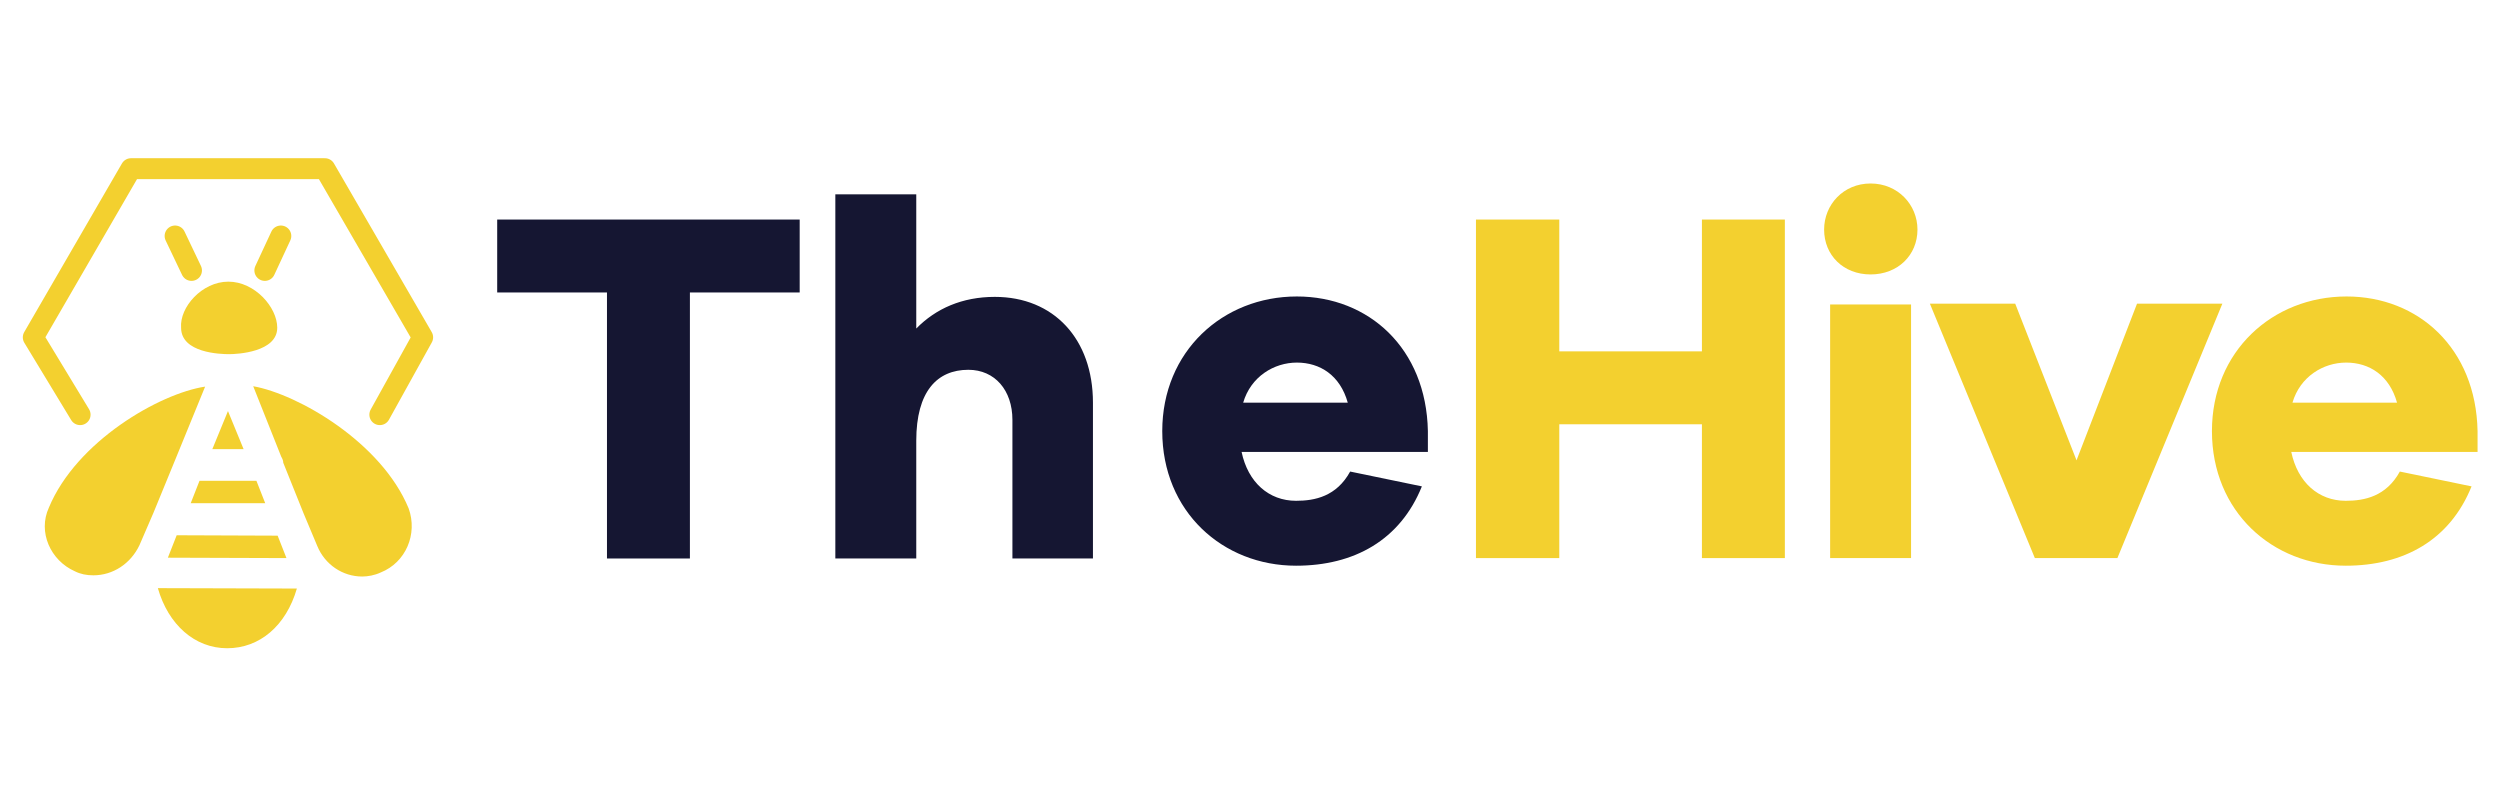
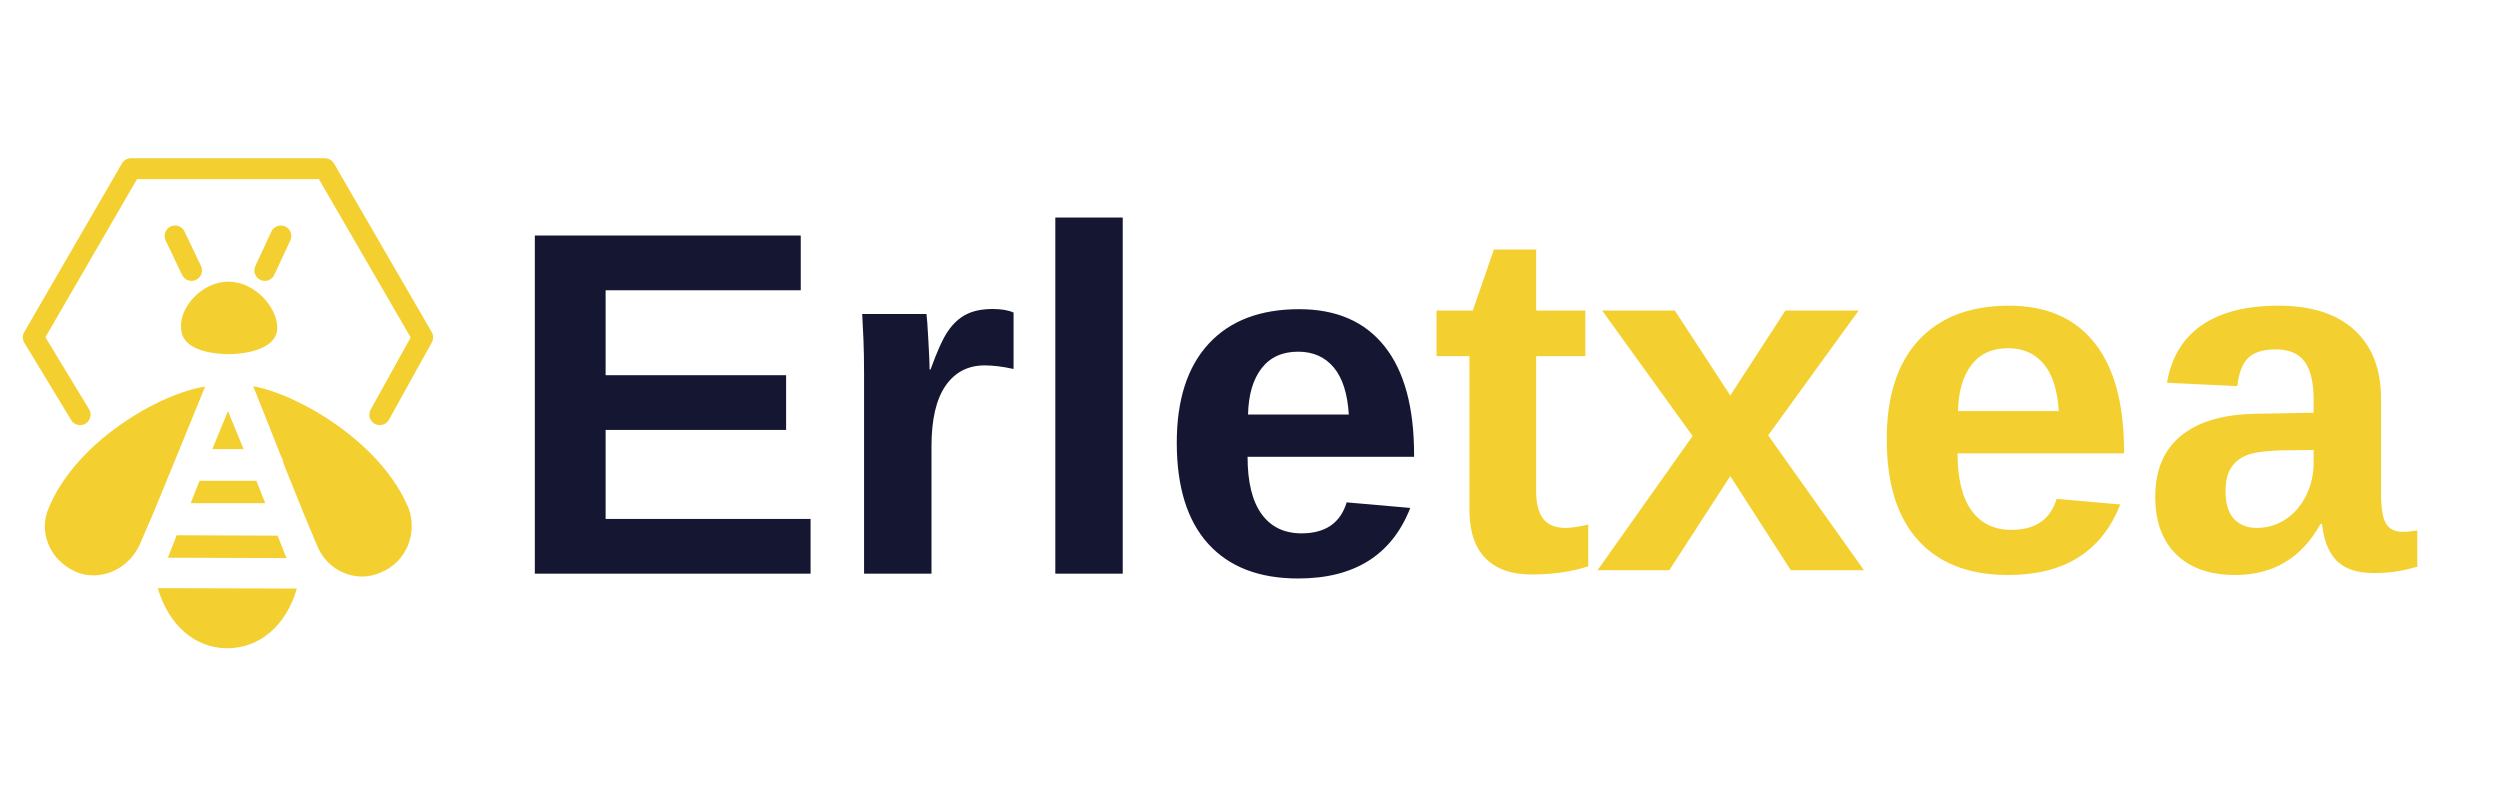
<svg xmlns="http://www.w3.org/2000/svg" version="1.1" id="Layer_1" x="0px" y="0px" viewBox="0 0 624 200" enable-background="new 0 0 624 200" xml:space="preserve">
-   <g>
-     <g>
-       <path fill="#151632" d="M172.2,73v66.4h-20.7V73h-27.4V54.8h75.5V73H172.2z" />
-       <path fill="#151632" d="M272.8,100.5v38.9h-20.1v-34.6c0-7.4-4.4-12.5-11-12.5c-7.8,0-13,5.4-13,17.7v29.4h-20.2V48.5h20.2V82    c4.9-5,11.5-7.9,19.6-7.9C263,74.1,272.8,84.6,272.8,100.5z" />
-       <path fill="#151632" d="M356.3,112.8h-46.4c1.6,7.6,6.8,12.2,13.6,12.2c4.7,0,10.1-1.1,13.5-7.3l17.9,3.7    c-5.4,13.4-16.9,19.8-31.4,19.8c-18.3,0-33.4-13.5-33.4-33.6c0-19.9,15.1-33.6,33.6-33.6c17.9,0,32.3,12.9,32.7,33.6V112.8z     M310.3,100.5h26.1c-1.9-6.8-6.9-10-12.7-10C318,90.5,312.2,94,310.3,100.5z" />
-       <path fill="#F3D02F" d="M445.5,139.3h-20.7v-33.4h-35.6v33.4h-20.8V54.8h20.8v32.9h35.6V54.8h20.7V139.3z" />
-       <path fill="#F3D02F" d="M478.6,57.3c0,6.4-4.9,11.2-11.7,11.2c-6.8,0-11.6-4.8-11.6-11.2c0-6.2,4.8-11.5,11.6-11.5    C473.7,45.8,478.6,51.1,478.6,57.3z M456.8,139.3V76h20.2v63.3H456.8z" />
-       <path fill="#F3D02F" d="M528.5,139.3h-20.6l-26.2-63.5H503l15.3,39.1l15.1-39.1h21.3L528.5,139.3z" />
-       <path fill="#F3D02F" d="M618.3,112.8h-46.4c1.6,7.6,6.8,12.2,13.6,12.2c4.7,0,10.1-1.1,13.5-7.3l17.9,3.7    c-5.4,13.4-16.9,19.8-31.4,19.8c-18.3,0-33.4-13.5-33.4-33.6c0-19.9,15.1-33.6,33.6-33.6c17.9,0,32.3,12.9,32.7,33.6V112.8z     M572.2,100.5h26.1c-1.9-6.8-6.9-10-12.7-10C579.9,90.5,574.1,94,572.2,100.5z" />
+   <defs id="defs11" />
+   <g id="g11">
+     <g id="g7" transform="translate(0,-6.067734)">
+       <g id="g12" transform="translate(8.844095,126.274)">
+         <text xml:space="preserve" style="font-size:122.667px;writing-mode:lr-tb;direction:ltr;fill:#151632;fill-opacity:1" x="116.447" y="22.979" id="text11">
+           <tspan id="tspan11" x="116.447" y="22.979" style="font-style:normal;font-variant:normal;font-weight:bold;font-stretch:normal;font-size:122.667px;font-family:Arial;-inkscape-font-specification:'Arial Bold';fill:#151632;fill-opacity:1">Erle</tspan>
+         </text>
+         <text xml:space="preserve" style="font-style:normal;font-variant:normal;font-weight:bold;font-stretch:normal;font-size:122.667px;font-family:Arial;-inkscape-font-specification:'Arial Bold';writing-mode:lr-tb;direction:ltr;fill:#f3d02f;fill-opacity:1" x="348.22" y="22.11" id="text12">
+           <tspan id="tspan12" x="348.22" y="22.11" style="font-size:122.667px">txea</tspan>
+         </text>
+       </g>
    </g>
-     <g>
-       <g>
-         <path fill="#F3D02F" d="M57,70.3c6.6,0,12.2,6.4,12.2,11.5c0,6.1-10,6.6-12,6.6l0,0c-2.2,0-12-0.3-12-6.6     C44.8,76.7,50.4,70.3,57,70.3L57,70.3z M44.1,133.6l25.2,0.1l2.2,5.6l-29.6-0.1L44.1,133.6z M47.6,125.6l2.2-5.6l14.2,0l2.2,5.6     L47.6,125.6z M53,112.1l3.9-9.5l3.9,9.5L53,112.1z M23.3,143.6c-1.7,0-3.2-0.3-4.6-1c-6.1-2.7-9.3-9.8-6.5-15.9     c6.9-16.6,27.7-28.5,39-30.2l-7.4,18.1l0,0L38.3,128l0,0l-3.5,8.1C32.6,140.7,28.2,143.6,23.3,143.6L23.3,143.6z M56.7,161.8     c-8.1,0-14.7-5.9-17.3-15l34.7,0.1C71.4,156.2,64.8,161.8,56.7,161.8L56.7,161.8z M95,142.9c-1.5,0.7-3.2,1-4.6,1     c-4.9,0-9.3-3-11.2-7.6l-3.4-8.1l0,0l-5.1-12.7c0-0.5-0.2-1-0.5-1.5l-7-17.6c11.2,2,32,14,38.8,30.5     C104.3,133.3,101.3,140.4,95,142.9L95,142.9z" />
-         <line fill="none" stroke="#F3D02F" stroke-width="5.215" stroke-linecap="round" stroke-miterlimit="10" x1="47.8" y1="67.5" x2="43.7" y2="58.9" />
-         <line fill="none" stroke="#F3D02F" stroke-width="5.215" stroke-linecap="round" stroke-miterlimit="10" x1="66.1" y1="67.5" x2="70.1" y2="58.9" />
+     <g id="g13">
+       <g id="g10">
+         <g id="g9">
+           <path fill="#F3D02F" d="M57,70.3c6.6,0,12.2,6.4,12.2,11.5c0,6.1-10,6.6-12,6.6l0,0c-2.2,0-12-0.3-12-6.6     C44.8,76.7,50.4,70.3,57,70.3L57,70.3z M44.1,133.6l25.2,0.1l2.2,5.6l-29.6-0.1L44.1,133.6z M47.6,125.6l2.2-5.6l14.2,0l2.2,5.6     L47.6,125.6z M53,112.1l3.9-9.5l3.9,9.5L53,112.1z M23.3,143.6c-1.7,0-3.2-0.3-4.6-1c-6.1-2.7-9.3-9.8-6.5-15.9     c6.9-16.6,27.7-28.5,39-30.2l-7.4,18.1l0,0L38.3,128l0,0l-3.5,8.1C32.6,140.7,28.2,143.6,23.3,143.6L23.3,143.6z M56.7,161.8     c-8.1,0-14.7-5.9-17.3-15l34.7,0.1C71.4,156.2,64.8,161.8,56.7,161.8L56.7,161.8z M95,142.9c-1.5,0.7-3.2,1-4.6,1     c-4.9,0-9.3-3-11.2-7.6l-3.4-8.1l0,0l-5.1-12.7c0-0.5-0.2-1-0.5-1.5l-7-17.6c11.2,2,32,14,38.8,30.5     C104.3,133.3,101.3,140.4,95,142.9L95,142.9z" id="path8" />
+           <line fill="none" stroke="#F3D02F" stroke-width="5.215" stroke-linecap="round" stroke-miterlimit="10" x1="47.8" y1="67.5" x2="43.7" y2="58.9" id="line8" />
+           <line fill="none" stroke="#F3D02F" stroke-width="5.215" stroke-linecap="round" stroke-miterlimit="10" x1="66.1" y1="67.5" x2="70.1" y2="58.9" id="line9" />
+         </g>
+         <polyline fill="none" stroke="#F3D02F" stroke-width="5.215" stroke-linecap="round" stroke-linejoin="round" stroke-miterlimit="10" points="    94.8,103.5 105.5,84.2 81.1,42.1 32.7,42.1 8.3,84.2 20,103.5   " id="polyline9" />
      </g>
-       <polyline fill="none" stroke="#F3D02F" stroke-width="5.215" stroke-linecap="round" stroke-linejoin="round" stroke-miterlimit="10" points="    94.8,103.5 105.5,84.2 81.1,42.1 32.7,42.1 8.3,84.2 20,103.5   " />
    </g>
  </g>
</svg>
